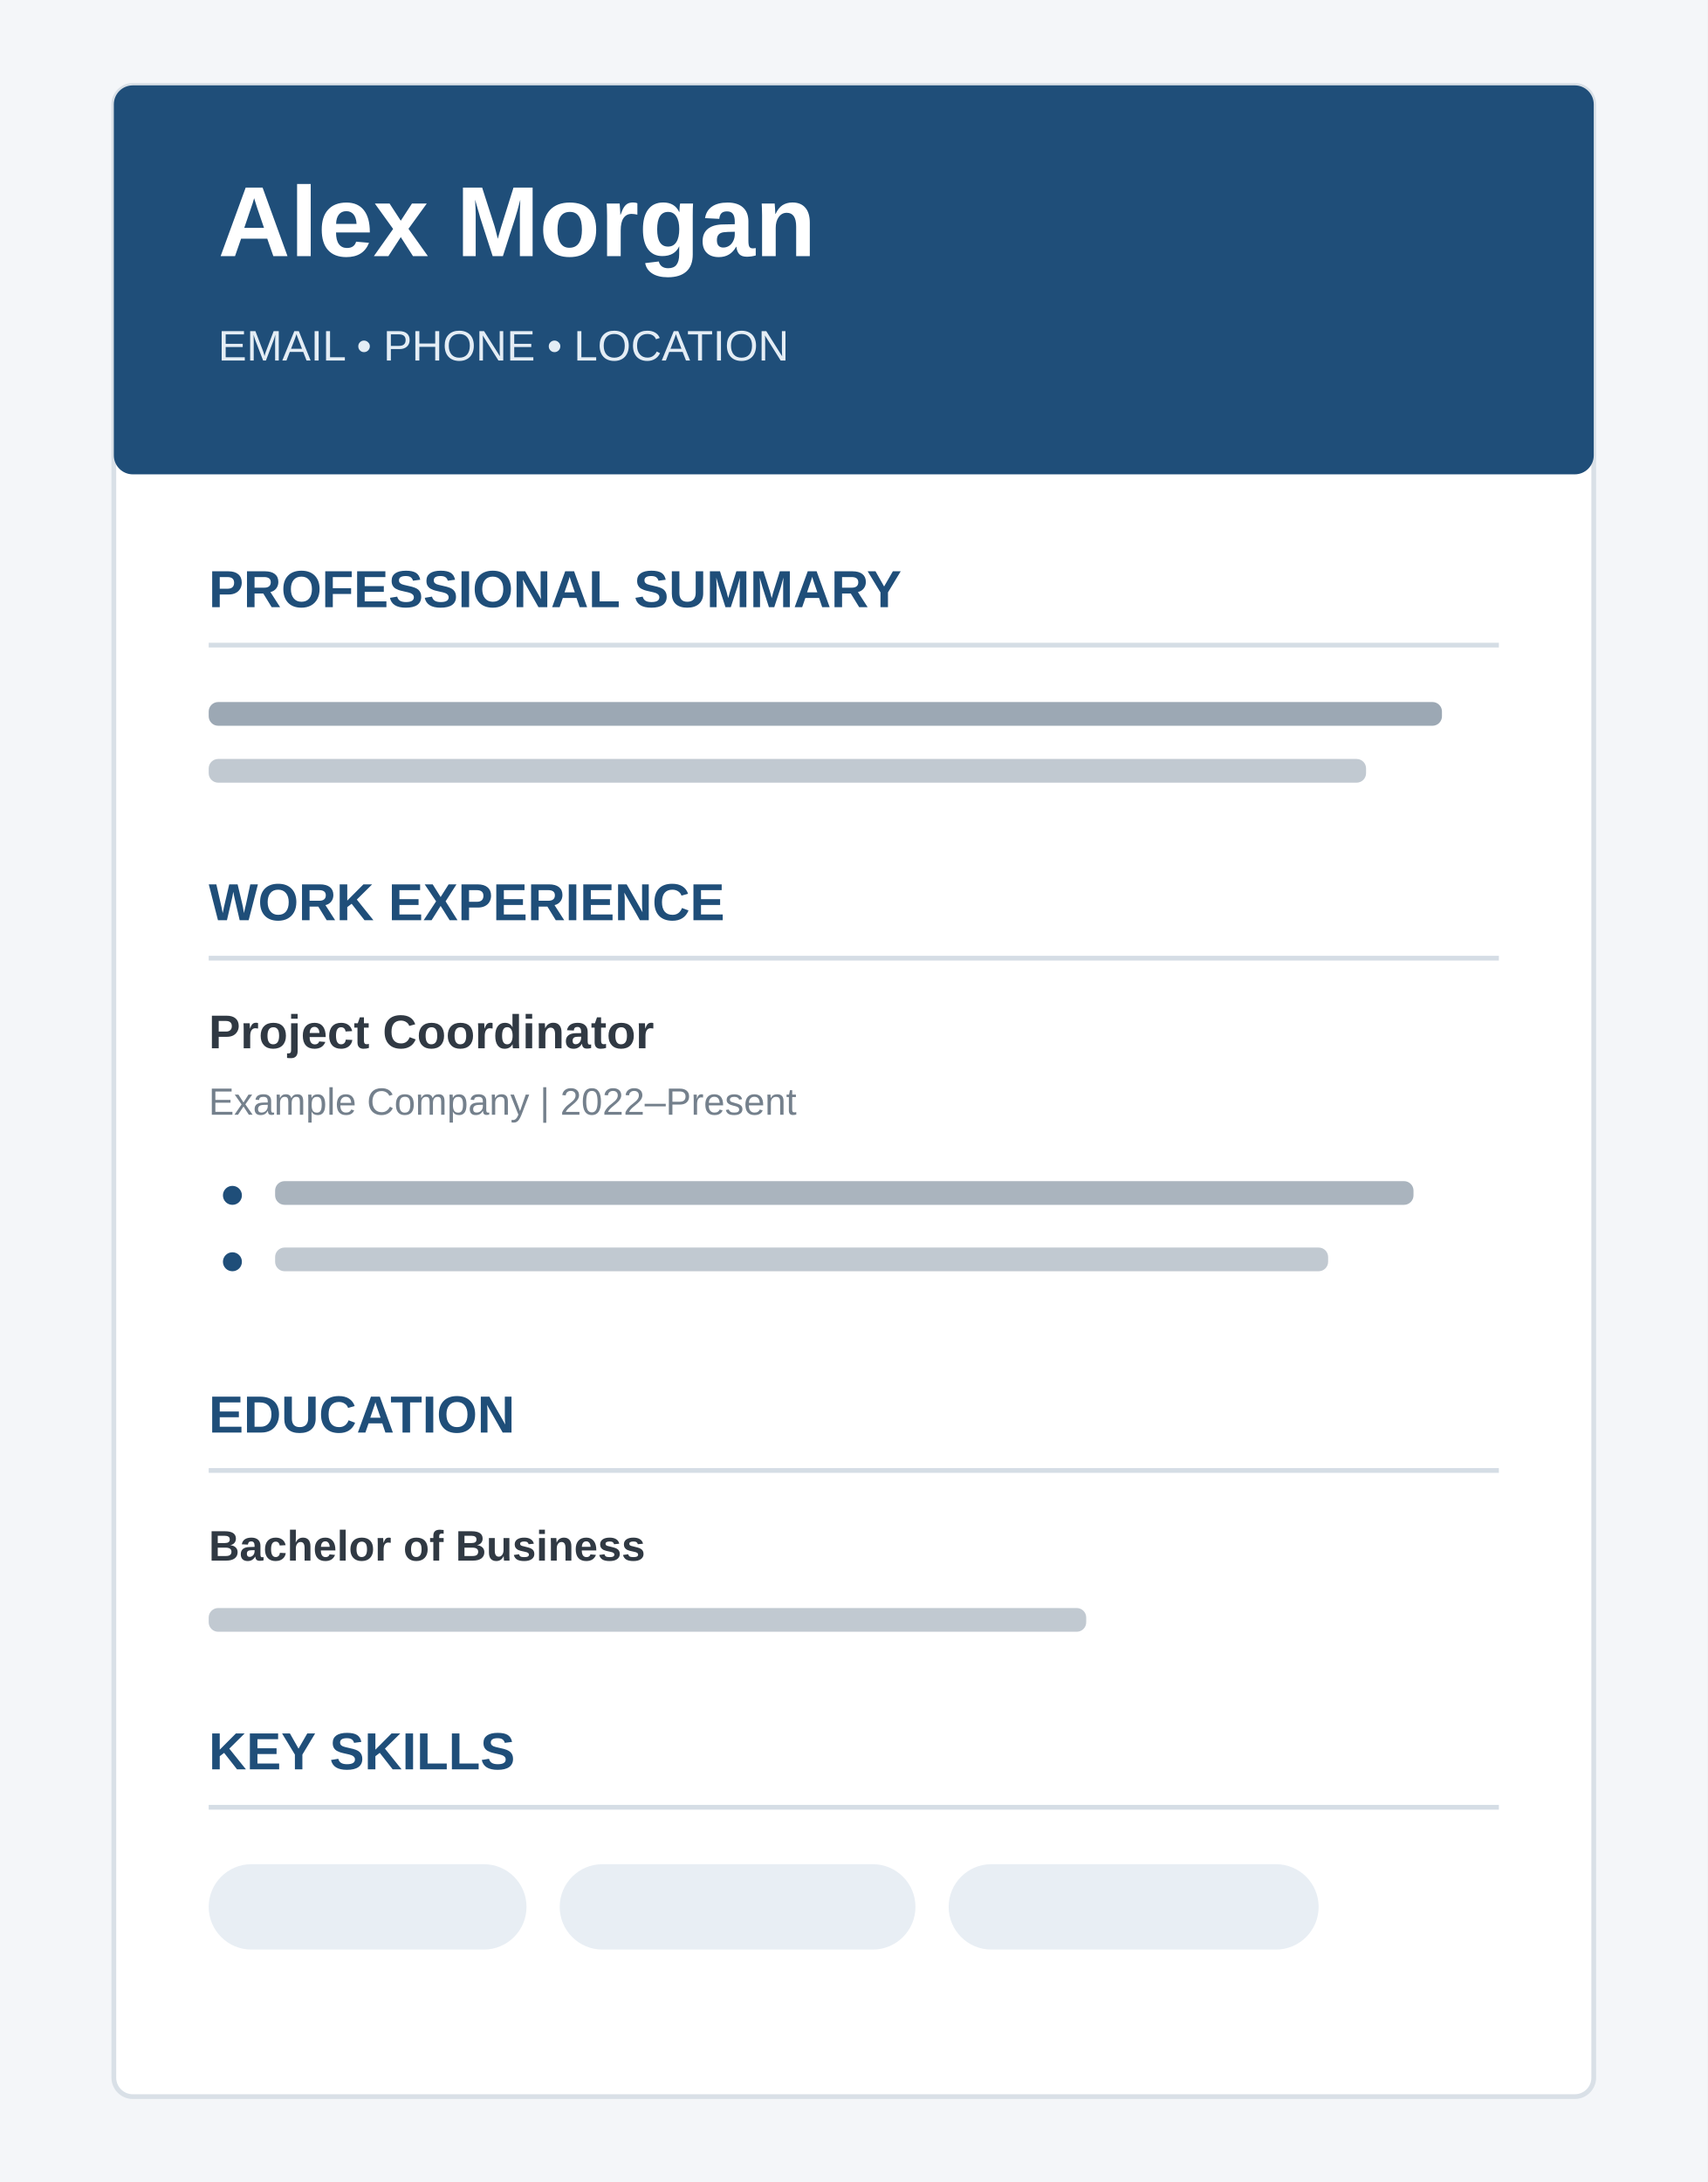
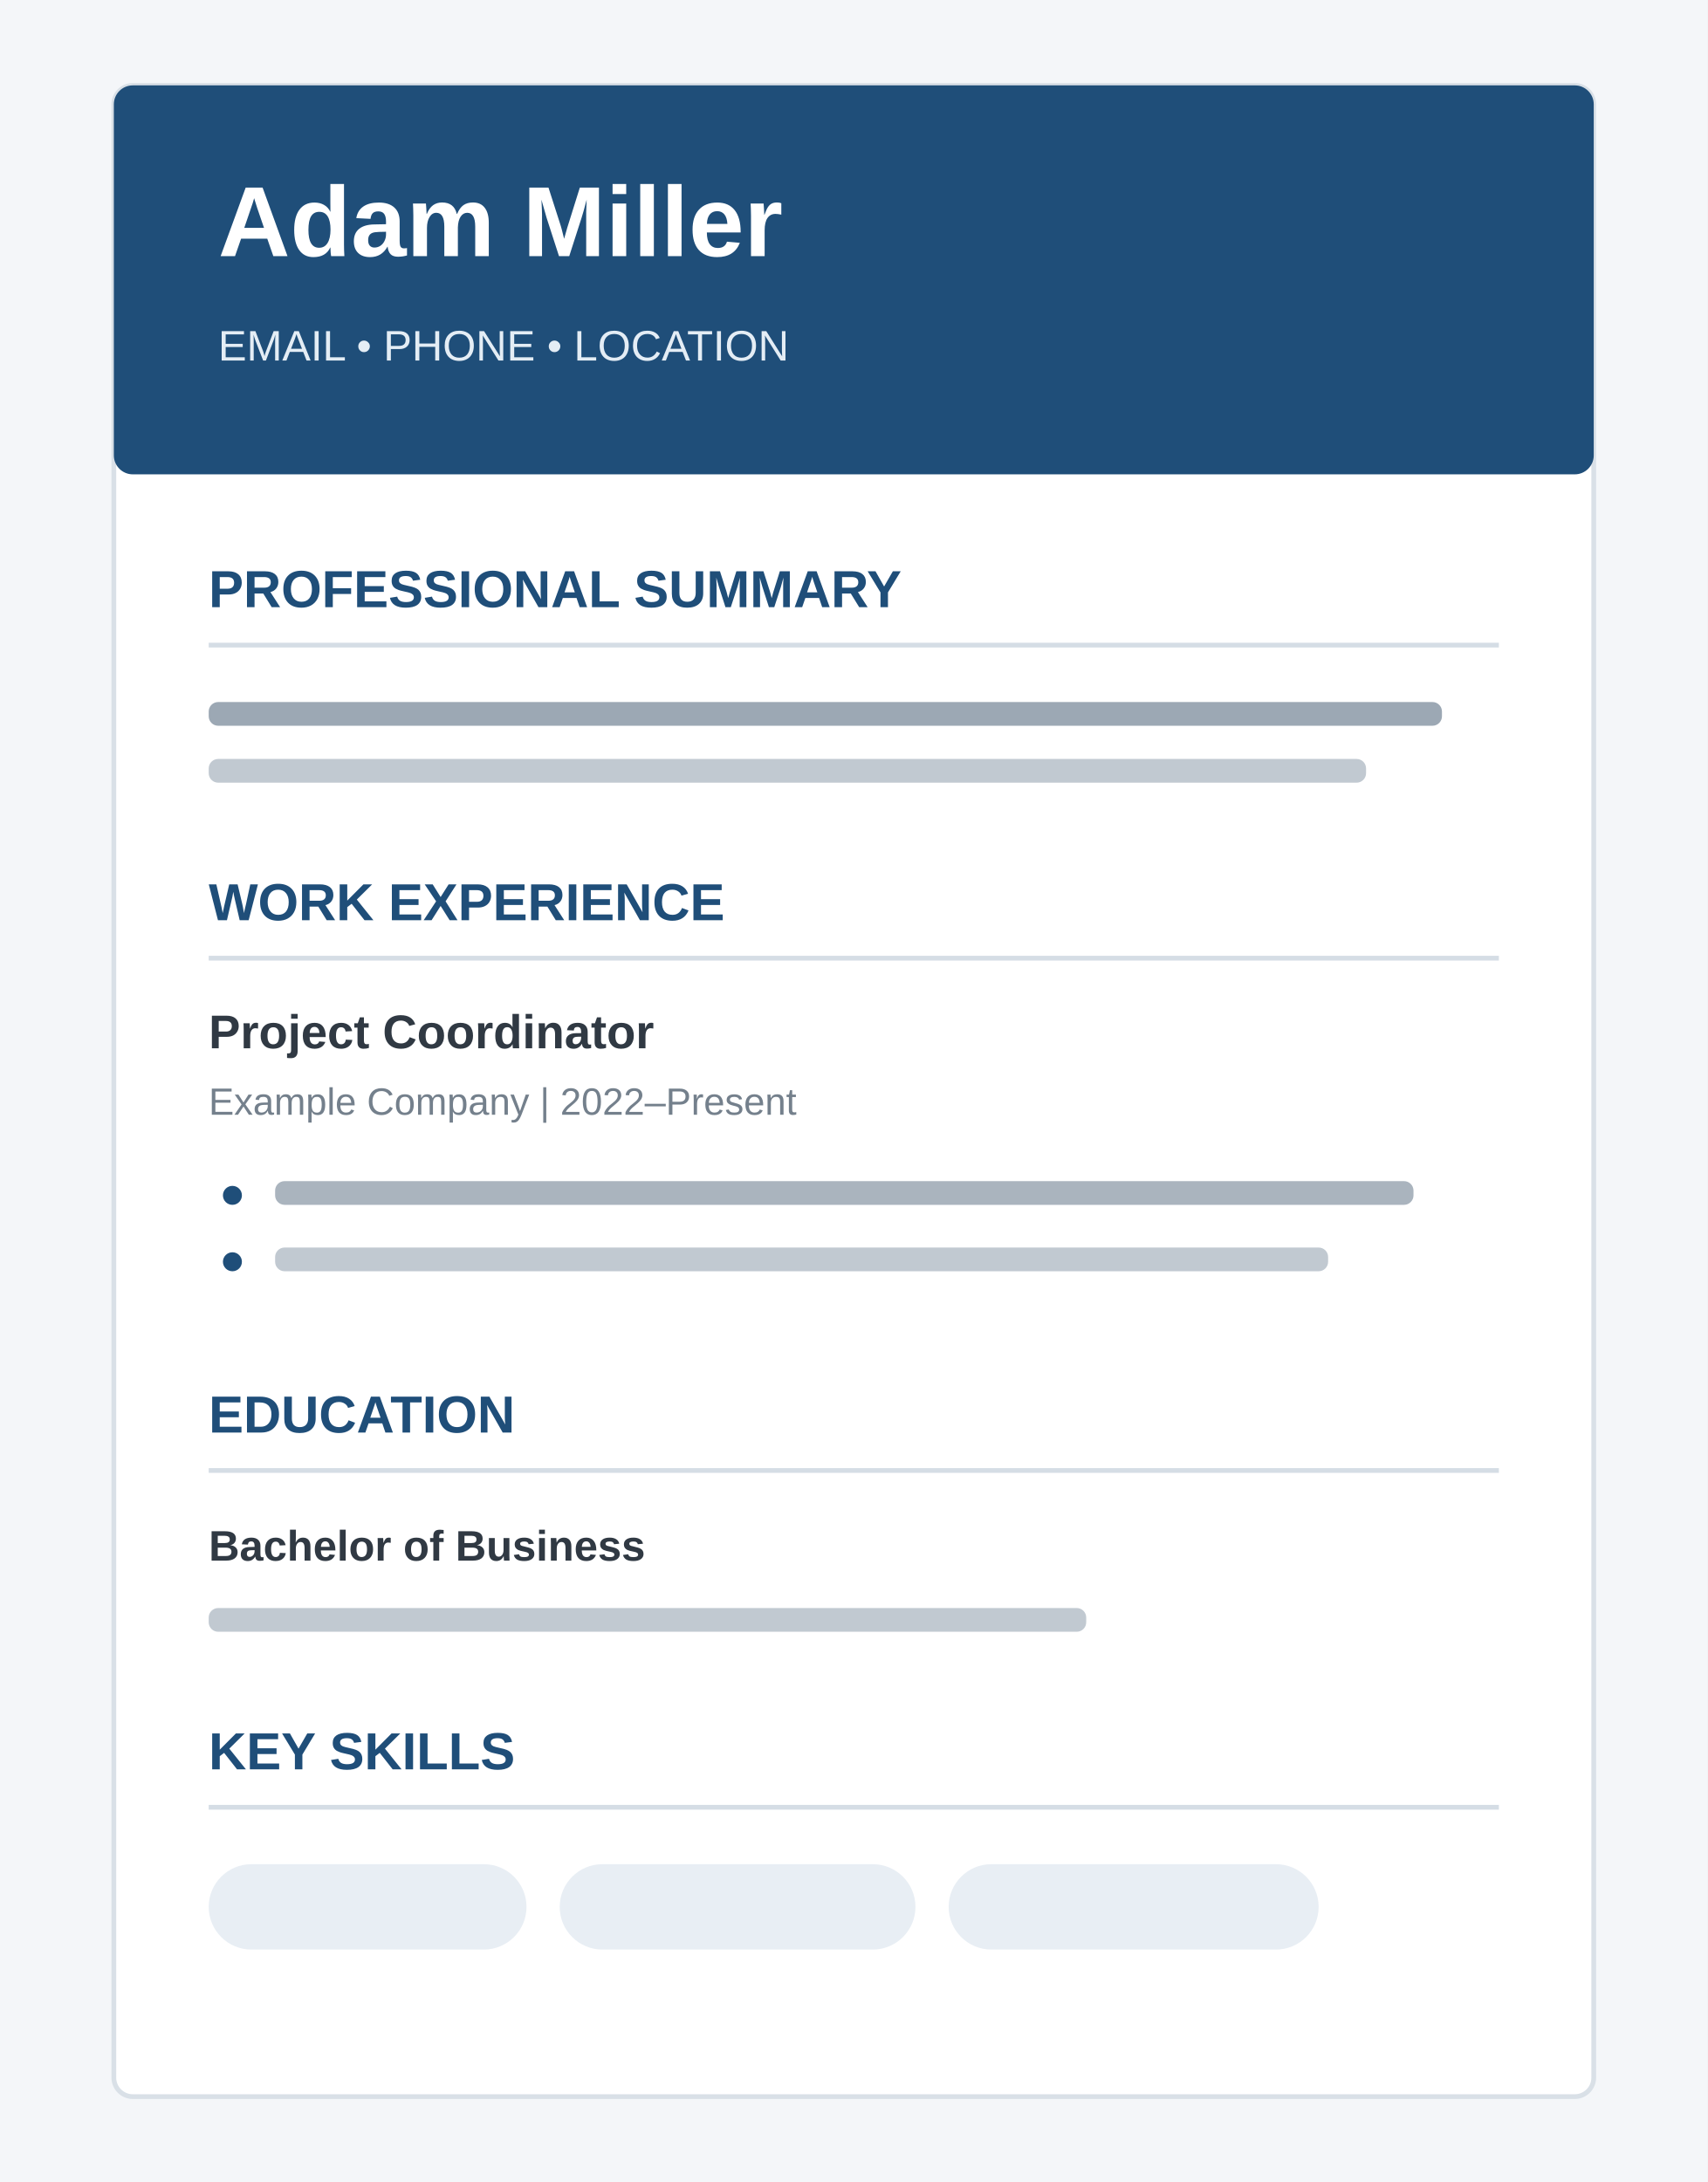
<svg xmlns="http://www.w3.org/2000/svg" viewBox="0 0 360 460" role="img" aria-labelledby="title desc">
  <rect width="360" height="460" fill="#f4f6f9" />
  <rect x="24" y="18" width="312" height="424" rx="4" fill="#fff" stroke="#d9e0e7" />
  <rect x="24" y="18" width="312" height="82" rx="4" fill="#1f4e79" />
-   <text x="46" y="54" fill="#fff" font-family="Arial, sans-serif" font-size="21" font-weight="700">Alex Morgan</text>
+   <text x="46" y="54" fill="#fff" font-family="Arial, sans-serif" font-size="21" font-weight="700">Adam Miller</text>
  <text x="46" y="76" fill="#e4edf5" font-family="Arial, sans-serif" font-size="9">EMAIL  •  PHONE  •  LOCATION</text>
  <text x="44" y="128" fill="#1f4e79" font-family="Arial, sans-serif" font-size="11" font-weight="700">PROFESSIONAL SUMMARY</text>
  <line x1="44" y1="136" x2="316" y2="136" stroke="#d5dde5" />
  <rect x="44" y="148" width="260" height="5" rx="2" fill="#9ca8b4" />
  <rect x="44" y="160" width="244" height="5" rx="2" fill="#c1c9d1" />
  <text x="44" y="194" fill="#1f4e79" font-family="Arial, sans-serif" font-size="11" font-weight="700">WORK EXPERIENCE</text>
  <line x1="44" y1="202" x2="316" y2="202" stroke="#d5dde5" />
  <text x="44" y="221" fill="#303943" font-family="Arial, sans-serif" font-size="10" font-weight="700">Project Coordinator</text>
  <text x="44" y="235" fill="#74808c" font-family="Arial, sans-serif" font-size="8">Example Company  |  2022–Present</text>
  <circle cx="49" cy="252" r="2" fill="#1f4e79" />
  <rect x="58" y="249" width="240" height="5" rx="2" fill="#aab4be" />
  <circle cx="49" cy="266" r="2" fill="#1f4e79" />
  <rect x="58" y="263" width="222" height="5" rx="2" fill="#c1c9d1" />
  <text x="44" y="302" fill="#1f4e79" font-family="Arial, sans-serif" font-size="11" font-weight="700">EDUCATION</text>
  <line x1="44" y1="310" x2="316" y2="310" stroke="#d5dde5" />
  <text x="44" y="329" fill="#303943" font-family="Arial, sans-serif" font-size="9" font-weight="700">Bachelor of Business</text>
  <rect x="44" y="339" width="185" height="5" rx="2" fill="#c1c9d1" />
  <text x="44" y="373" fill="#1f4e79" font-family="Arial, sans-serif" font-size="11" font-weight="700">KEY SKILLS</text>
  <line x1="44" y1="381" x2="316" y2="381" stroke="#d5dde5" />
  <rect x="44" y="393" width="67" height="18" rx="9" fill="#e8eef4" />
  <rect x="118" y="393" width="75" height="18" rx="9" fill="#e8eef4" />
  <rect x="200" y="393" width="78" height="18" rx="9" fill="#e8eef4" />
</svg>
